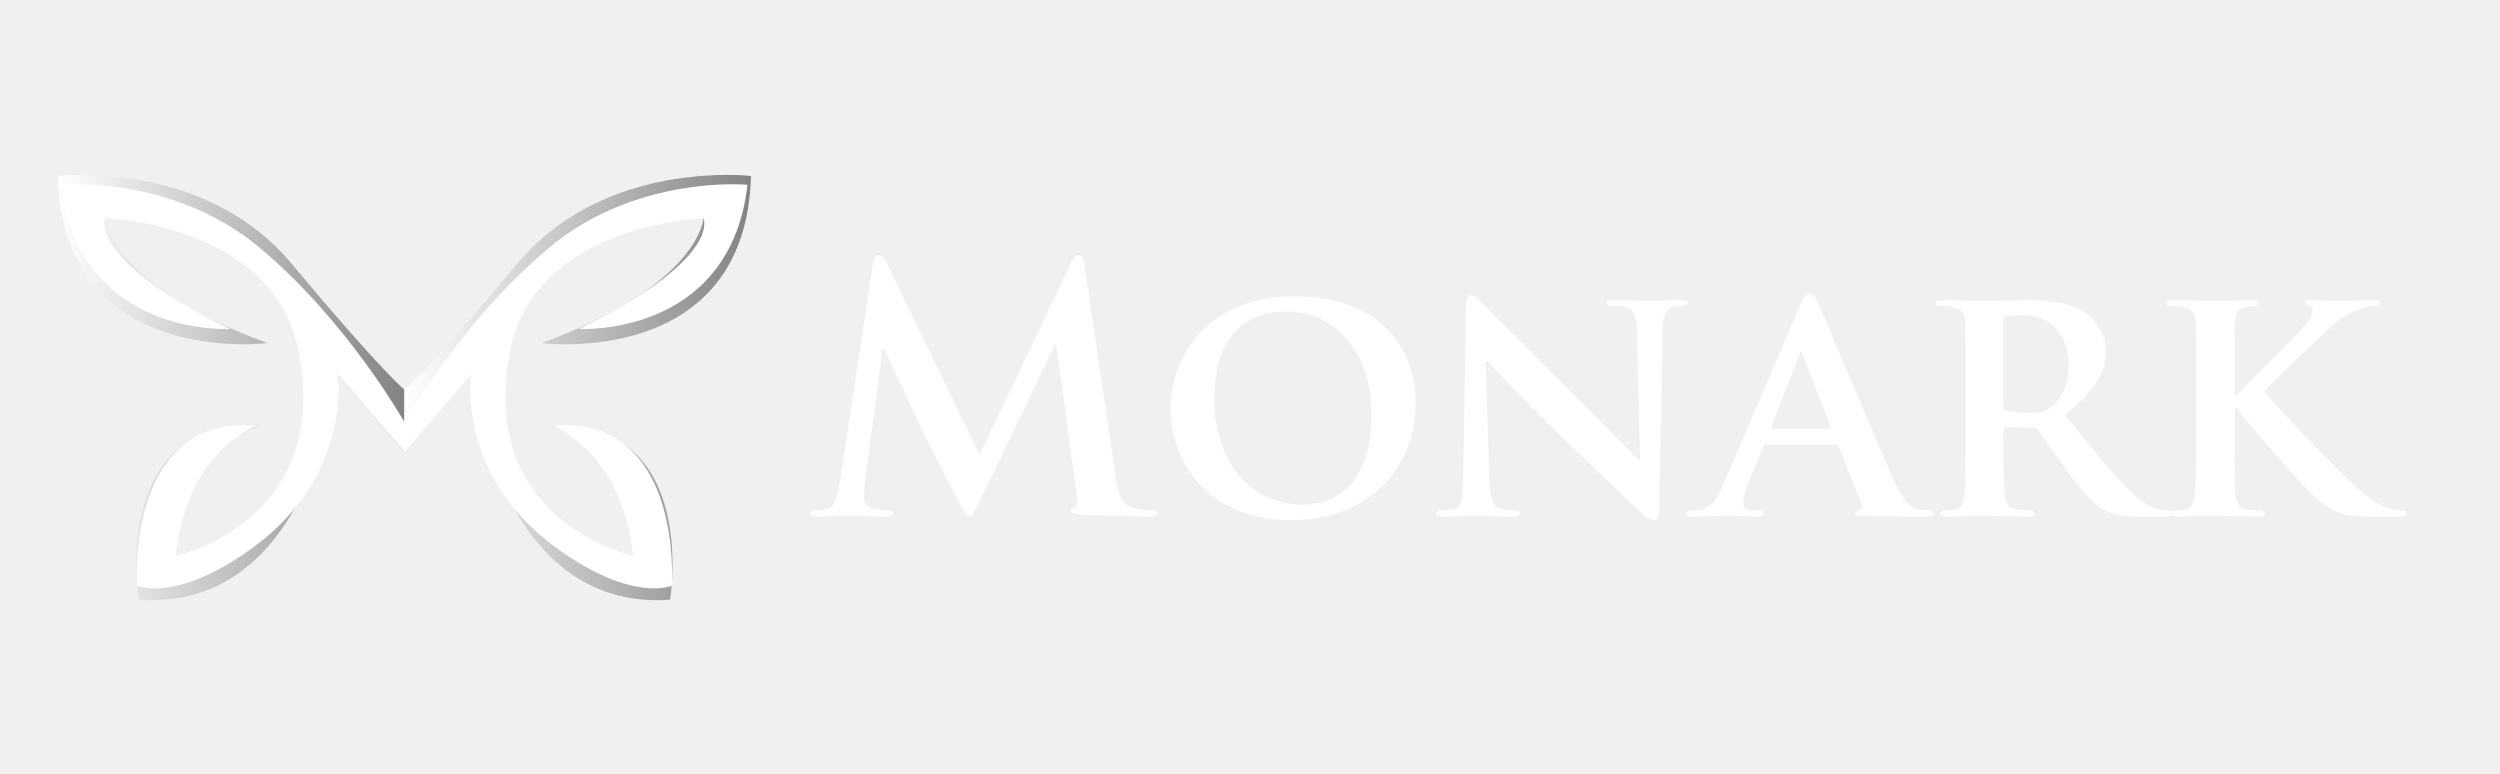
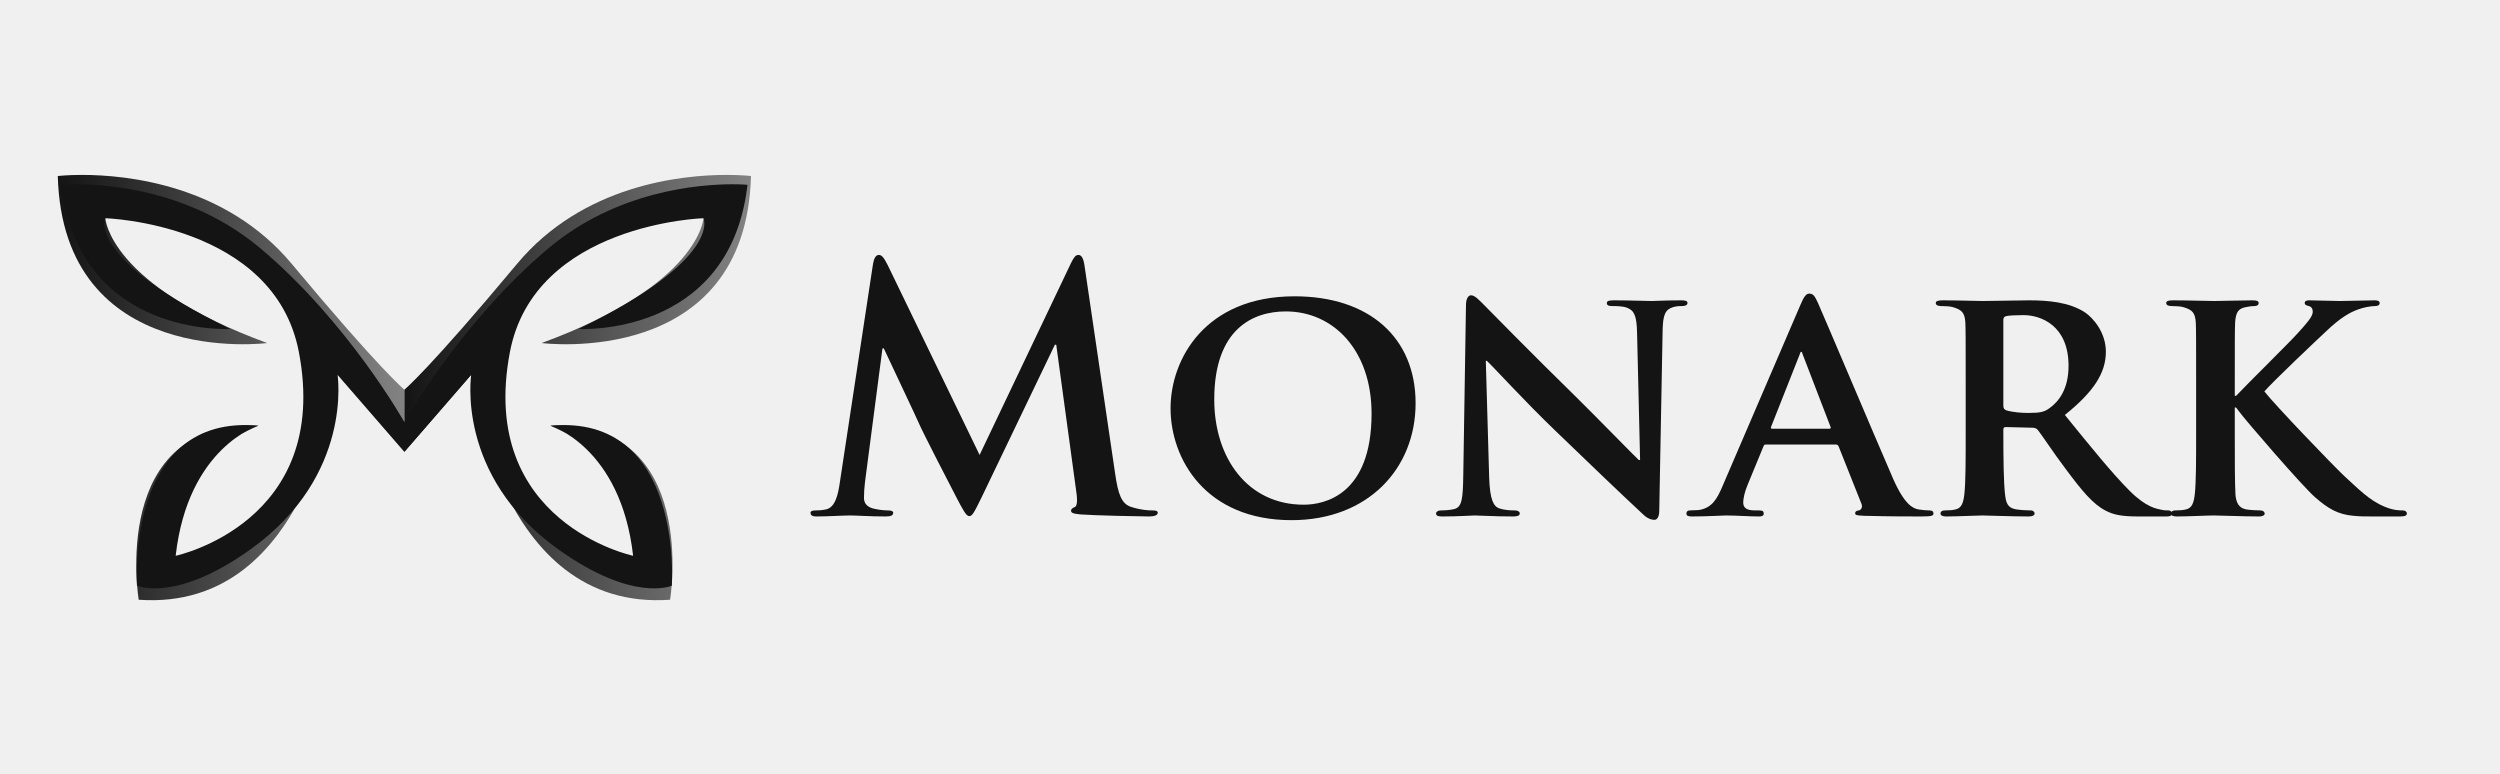
<svg xmlns="http://www.w3.org/2000/svg" width="714" height="221" viewBox="0 0 714 221" fill="none">
-   <path d="M16.503 50.267C18.01 105.505 76.3 97.972 76.3 97.972C31.075 81.401 30.071 62.319 30.071 62.319L42.633 58.302L77.305 78.388L88.359 102.994L86.35 133.625L73.835 148.69L56.702 159.235L48.663 162.248L47.155 156.222L53.185 131.114L73.787 121.573C31.075 120.067 39.618 171.287 39.618 171.287C89.364 174.802 96.399 107.011 96.399 107.011L115.494 129.032V111.3C115.494 111.3 108.459 105.505 83.335 75.375C64.491 52.778 36.32 49.954 23.413 49.954C19.11 49.954 16.503 50.267 16.503 50.267Z" fill="url(#paint0_linear_5_3009)" />
-   <path d="M147.654 75.375C122.53 105.505 115.495 111.3 115.495 111.3V129.032L134.59 107.011C134.59 107.011 141.625 174.802 191.371 171.287C191.371 171.287 199.914 120.067 157.202 121.573L177.804 131.114L183.834 156.222L182.326 162.248L174.286 159.235L157.154 148.69L144.639 133.625L142.63 102.994L153.684 78.388L188.356 58.302L200.919 62.319C200.919 62.319 199.914 81.401 154.689 97.972C154.689 97.972 212.979 105.505 214.486 50.267C214.486 50.267 211.879 49.954 207.576 49.954C194.669 49.954 166.498 52.778 147.654 75.375Z" fill="url(#paint1_linear_5_3009)" />
-   <path d="M156.699 70.856C131.575 91.946 115.495 120.569 115.495 120.569C115.495 120.569 99.415 91.946 74.29 70.856C49.166 49.765 17.509 52.778 17.509 52.778C17.547 53.115 17.589 53.45 17.632 53.781C23.198 96.427 65.748 93.955 65.748 93.955C24.544 73.868 30.071 62.319 30.071 62.319C30.071 62.319 78.31 63.825 85.345 100.482C94.714 149.304 50.171 158.732 50.171 158.732C53.688 127.599 73.788 121.573 73.788 121.573C35.598 118.058 39.116 167.269 39.116 167.269C39.116 167.269 50.171 172.291 71.778 156.724C100.958 135.701 96.4 107.01 96.4 107.01L115.495 129.032L134.589 107.01C134.589 107.01 130.031 135.701 159.211 156.724C180.819 172.291 191.874 167.269 191.874 167.269C191.874 167.269 195.391 118.058 157.202 121.573C157.202 121.573 177.301 127.599 180.819 158.732C180.819 158.732 136.275 149.304 145.644 100.482C152.679 63.825 200.919 62.319 200.919 62.319C200.919 62.319 206.446 73.868 165.241 93.955C165.241 93.955 207.791 96.427 213.358 53.781C213.401 53.45 213.442 53.115 213.481 52.778C213.481 52.778 211.916 52.629 209.21 52.629C199.735 52.629 176.242 54.45 156.699 70.856Z" fill="white" />
-   <path d="M239.838 137.902L249.342 75.311C249.63 73.678 250.206 72.814 250.974 72.814C251.742 72.814 252.318 73.294 253.566 75.79L279.774 129.934L305.886 75.118C306.654 73.582 307.134 72.814 307.998 72.814C308.862 72.814 309.438 73.775 309.726 75.79L318.462 135.118C319.326 141.166 320.286 143.95 323.166 144.814C325.95 145.678 327.87 145.774 329.118 145.774C329.982 145.774 330.654 145.87 330.654 146.446C330.654 147.214 329.502 147.502 328.158 147.502C325.758 147.502 312.51 147.214 308.67 146.926C306.462 146.734 305.886 146.446 305.886 145.87C305.886 145.39 306.27 145.102 306.942 144.814C307.518 144.622 307.806 143.374 307.422 140.686L301.662 98.447H301.278L280.35 142.03C278.142 146.542 277.662 147.406 276.798 147.406C275.934 147.406 274.974 145.486 273.438 142.606C271.134 138.19 263.55 123.502 262.398 120.814C261.534 118.798 255.774 106.702 252.414 99.502H252.03L247.038 137.71C246.846 139.438 246.75 140.686 246.75 142.222C246.75 144.046 247.998 144.91 249.63 145.294C251.358 145.678 252.702 145.774 253.662 145.774C254.43 145.774 255.102 145.966 255.102 146.446C255.102 147.31 254.238 147.502 252.798 147.502C248.766 147.502 244.446 147.214 242.718 147.214C240.894 147.214 236.286 147.502 233.214 147.502C232.254 147.502 231.486 147.31 231.486 146.446C231.486 145.966 232.062 145.774 233.022 145.774C233.79 145.774 234.462 145.774 235.902 145.486C238.59 144.91 239.358 141.166 239.838 137.902Z" fill="white" />
-   <path d="M368.871 148.558C344.295 148.558 334.311 131.086 334.311 116.59C334.311 102.67 344.103 84.623 369.735 84.623C391.047 84.623 404.295 96.43 404.295 115.15C404.295 133.87 390.663 148.558 368.871 148.558ZM372.327 144.142C378.279 144.142 391.719 141.358 391.719 118.126C391.719 100.078 380.871 88.942 367.239 88.942C357.831 88.942 346.791 93.934 346.791 114.094C346.791 130.894 356.391 144.142 372.327 144.142Z" fill="white" />
-   <path d="M424.347 103.054L425.307 136.366C425.499 142.702 426.555 144.622 428.187 145.198C429.627 145.678 431.259 145.774 432.603 145.774C433.563 145.774 434.043 146.158 434.043 146.638C434.043 147.31 433.275 147.502 432.123 147.502C426.651 147.502 422.715 147.214 421.179 147.214C420.411 147.214 416.379 147.502 412.059 147.502C410.907 147.502 410.139 147.406 410.139 146.638C410.139 146.158 410.715 145.774 411.483 145.774C412.635 145.774 414.171 145.678 415.323 145.39C417.531 144.814 417.819 142.606 417.915 135.502L418.683 87.118C418.683 85.487 419.259 84.335 420.123 84.335C421.179 84.335 422.331 85.582 423.771 87.022C424.827 88.079 437.499 101.038 449.787 113.038C455.547 118.702 466.779 130.222 468.027 131.374H468.411L467.547 95.087C467.451 90.094 466.683 88.654 464.667 87.886C463.419 87.406 461.403 87.406 460.251 87.406C459.195 87.406 458.907 87.022 458.907 86.543C458.907 85.871 459.771 85.775 461.019 85.775C465.435 85.775 469.947 85.966 471.771 85.966C472.731 85.966 475.899 85.775 480.027 85.775C481.179 85.775 481.947 85.871 481.947 86.543C481.947 87.022 481.467 87.406 480.507 87.406C479.643 87.406 478.971 87.406 477.915 87.695C475.611 88.367 474.939 89.806 474.843 94.415L473.883 145.87C473.883 147.694 473.211 148.462 472.539 148.462C471.099 148.462 469.947 147.598 469.083 146.734C463.803 141.838 453.243 131.758 444.411 123.214C435.195 114.382 426.267 104.494 424.635 103.054H424.347Z" fill="white" />
-   <path d="M524.265 126.958H504.393C503.913 126.958 503.817 127.054 503.625 127.534L499.113 138.478C498.249 140.494 497.865 142.51 497.865 143.47C497.865 144.91 498.633 145.774 501.225 145.774H502.473C503.529 145.774 503.721 146.158 503.721 146.638C503.721 147.31 503.241 147.502 502.377 147.502C499.593 147.502 495.657 147.214 492.969 147.214C492.105 147.214 487.593 147.502 483.177 147.502C482.121 147.502 481.641 147.31 481.641 146.638C481.641 146.158 481.929 145.774 482.601 145.774C483.369 145.774 484.329 145.678 485.097 145.678C488.937 145.102 490.377 142.606 492.105 138.478L514.185 87.118C515.145 84.814 515.817 83.855 516.681 83.855C517.929 83.855 518.313 84.623 519.177 86.447C521.193 90.959 535.305 124.366 540.681 136.75C543.945 144.142 546.345 145.198 547.881 145.486C549.129 145.678 550.089 145.774 551.049 145.774C551.817 145.774 552.201 146.062 552.201 146.638C552.201 147.31 551.721 147.502 548.553 147.502C545.577 147.502 539.433 147.502 532.329 147.31C530.793 147.214 529.833 147.214 529.833 146.638C529.833 146.158 530.025 145.87 530.889 145.774C531.465 145.678 532.041 144.91 531.657 143.95L525.129 127.534C524.937 127.054 524.649 126.958 524.265 126.958ZM506.121 122.446H522.441C522.825 122.446 522.921 122.254 522.825 121.966L514.857 101.23C514.761 100.942 514.665 100.462 514.473 100.462C514.185 100.462 514.089 100.942 513.993 101.23L505.833 121.87C505.641 122.254 505.833 122.446 506.121 122.446Z" fill="white" />
-   <path d="M561.402 123.79V109.39C561.402 97.007 561.402 94.703 561.306 92.111C561.114 89.326 560.346 88.463 557.658 87.695C556.986 87.502 555.546 87.406 554.298 87.406C553.434 87.406 552.858 87.118 552.858 86.543C552.858 85.966 553.53 85.775 554.778 85.775C559.194 85.775 564.57 85.966 566.298 85.966C569.178 85.966 576.858 85.775 579.45 85.775C584.826 85.775 590.97 86.254 595.482 89.231C597.882 90.862 601.434 94.99 601.434 100.462C601.434 106.51 597.978 111.886 589.722 118.51C597.21 127.726 603.162 135.118 608.25 140.206C612.954 144.91 615.93 145.294 617.274 145.582C618.138 145.774 618.618 145.774 619.29 145.774C619.962 145.774 620.346 146.254 620.346 146.638C620.346 147.31 619.77 147.502 618.714 147.502H610.65C605.946 147.502 603.642 147.022 601.434 145.87C597.786 144.046 594.618 140.206 589.914 133.87C586.554 129.454 583.002 123.982 581.946 122.734C581.466 122.254 580.986 122.158 580.41 122.158L572.826 121.966C572.442 121.966 572.154 122.158 572.154 122.638V123.79C572.154 131.374 572.25 137.71 572.634 141.166C572.922 143.566 573.306 145.102 575.898 145.486C577.146 145.678 578.97 145.774 580.026 145.774C580.698 145.774 581.082 146.254 581.082 146.638C581.082 147.214 580.41 147.502 579.354 147.502C574.458 147.502 567.45 147.214 566.202 147.214C564.57 147.214 559.194 147.502 555.834 147.502C554.778 147.502 554.202 147.214 554.202 146.638C554.202 146.254 554.49 145.774 555.546 145.774C556.794 145.774 557.754 145.678 558.522 145.486C560.25 145.102 560.73 143.566 561.018 141.166C561.402 137.71 561.402 131.278 561.402 123.79ZM572.154 91.439V115.726C572.154 116.59 572.346 116.878 572.922 117.166C574.746 117.742 577.242 117.934 579.354 117.934C582.714 117.934 583.866 117.646 585.306 116.59C587.898 114.766 590.778 111.214 590.778 104.494C590.778 92.975 582.906 89.999 577.914 89.999C575.802 89.999 573.786 90.094 572.922 90.287C572.346 90.478 572.154 90.766 572.154 91.439Z" fill="white" />
-   <path d="M638.254 109.39V113.038H638.638C641.518 109.966 653.806 97.871 656.302 95.087C658.702 92.398 660.526 90.478 660.526 89.038C660.526 88.174 660.142 87.599 659.374 87.406C658.606 87.215 658.222 87.022 658.222 86.543C658.222 85.966 658.702 85.775 659.566 85.775C661.39 85.775 665.998 85.966 668.302 85.966C670.894 85.966 675.598 85.775 678.19 85.775C679.054 85.775 679.63 85.966 679.63 86.543C679.63 87.118 679.15 87.406 678.382 87.406C677.134 87.406 675.022 87.79 673.486 88.367C670.798 89.326 668.11 91.055 664.558 94.415C661.87 96.91 649.294 108.814 646.702 111.79C649.678 115.63 666.286 132.91 669.55 135.982C673.294 139.342 676.558 142.894 681.07 144.718C683.566 145.774 685.294 145.774 686.254 145.774C686.926 145.774 687.406 146.158 687.406 146.638C687.406 147.214 686.926 147.502 685.39 147.502H677.998C675.502 147.502 673.966 147.502 672.142 147.31C667.63 146.926 664.846 145.198 661.198 142.03C657.55 138.862 641.326 120.046 639.502 117.55L638.638 116.398H638.254V123.79C638.254 131.278 638.254 137.71 638.446 141.262C638.638 143.566 639.406 145.102 641.518 145.486C642.67 145.678 644.59 145.774 645.646 145.774C646.318 145.774 646.798 146.254 646.798 146.638C646.798 147.214 646.126 147.502 645.166 147.502C640.462 147.502 634.414 147.214 632.302 147.214C630.382 147.214 625.006 147.502 621.646 147.502C620.59 147.502 620.014 147.214 620.014 146.638C620.014 146.254 620.302 145.774 621.358 145.774C622.606 145.774 623.566 145.678 624.334 145.486C626.062 145.102 626.542 143.566 626.83 141.166C627.214 137.71 627.214 131.278 627.214 123.79V109.39C627.214 97.007 627.214 94.703 627.118 92.111C626.926 89.326 626.158 88.463 623.47 87.695C622.798 87.502 621.358 87.406 620.11 87.406C619.246 87.406 618.67 87.118 618.67 86.543C618.67 85.966 619.342 85.775 620.59 85.775C625.006 85.775 630.382 85.966 632.398 85.966C634.414 85.966 640.462 85.775 643.246 85.775C644.494 85.775 645.07 85.966 645.07 86.543C645.07 87.118 644.59 87.406 643.918 87.406C643.054 87.406 642.574 87.502 641.518 87.695C639.214 88.079 638.542 89.231 638.35 92.111C638.254 94.703 638.254 97.007 638.254 109.39Z" fill="white" />
+   <path d="M16.503 50.267C18.01 105.505 76.3 97.972 76.3 97.972C31.075 81.401 30.071 62.319 30.071 62.319L42.633 58.302L77.305 78.388L88.359 102.994L86.35 133.625L73.835 148.69L56.702 159.235L48.663 162.248L47.155 156.222L53.185 131.114L73.787 121.573C31.075 120.067 39.618 171.287 39.618 171.287C89.364 174.802 96.399 107.011 96.399 107.011L115.494 129.032V111.3C115.494 111.3 108.459 105.505 83.335 75.375C64.491 52.778 36.32 49.954 23.413 49.954C19.11 49.954 16.503 50.267 16.503 50.267Z" fill="url(#paint0_linear_5_2720)" />
+   <path d="M147.654 75.375C122.53 105.505 115.495 111.3 115.495 111.3V129.033L134.59 107.011C134.59 107.011 141.625 174.802 191.371 171.287C191.371 171.287 199.914 120.067 157.202 121.574L177.804 131.115L183.834 156.222L182.326 162.248L174.286 159.235L157.154 148.69L144.639 133.625L142.63 102.994L153.684 78.388L188.356 58.302L200.919 62.319C200.919 62.319 199.914 81.401 154.689 97.972C154.689 97.972 212.979 105.505 214.486 50.268C214.486 50.268 211.879 49.954 207.576 49.954C194.669 49.954 166.498 52.778 147.654 75.375Z" fill="url(#paint1_linear_5_2720)" />
+   <path d="M156.699 70.856C131.575 91.947 115.495 120.569 115.495 120.569C115.495 120.569 99.415 91.947 74.29 70.856C49.166 49.765 17.509 52.778 17.509 52.778C17.547 53.116 17.589 53.45 17.632 53.782C23.198 96.427 65.748 93.955 65.748 93.955C24.544 73.869 30.071 62.319 30.071 62.319C30.071 62.319 78.31 63.826 85.345 100.483C94.714 149.304 50.171 158.733 50.171 158.733C53.688 127.599 73.788 121.573 73.788 121.573C35.598 118.059 39.116 167.27 39.116 167.27C39.116 167.27 50.171 172.291 71.778 156.724C100.958 135.702 96.4 107.011 96.4 107.011L115.495 129.032L134.589 107.011C134.589 107.011 130.031 135.702 159.211 156.724C180.819 172.291 191.874 167.27 191.874 167.27C191.874 167.27 195.391 118.059 157.202 121.573C157.202 121.573 177.301 127.599 180.819 158.733C180.819 158.733 136.275 149.304 145.644 100.483C152.679 63.826 200.919 62.319 200.919 62.319C200.919 62.319 206.446 73.869 165.241 93.955C165.241 93.955 207.791 96.427 213.358 53.782C213.401 53.45 213.442 53.116 213.481 52.778C213.481 52.778 211.916 52.629 209.21 52.629C199.735 52.629 176.242 54.451 156.699 70.856Z" fill="#141414" />
+   <path d="M239.838 137.902L249.342 75.311C249.63 73.678 250.206 72.814 250.974 72.814C251.742 72.814 252.318 73.294 253.566 75.79L279.774 129.934L305.886 75.118C306.654 73.582 307.134 72.814 307.998 72.814C308.862 72.814 309.438 73.775 309.726 75.79L318.462 135.118C319.326 141.166 320.286 143.95 323.166 144.814C325.95 145.678 327.87 145.774 329.118 145.774C329.982 145.774 330.654 145.87 330.654 146.446C330.654 147.214 329.502 147.502 328.158 147.502C325.758 147.502 312.51 147.214 308.67 146.926C306.462 146.734 305.886 146.446 305.886 145.87C305.886 145.39 306.27 145.102 306.942 144.814C307.518 144.622 307.806 143.374 307.422 140.686L301.662 98.447H301.278L280.35 142.03C278.142 146.542 277.662 147.406 276.798 147.406C275.934 147.406 274.974 145.486 273.438 142.606C271.134 138.19 263.55 123.502 262.398 120.814C261.534 118.798 255.774 106.702 252.414 99.502H252.03L247.038 137.71C246.846 139.438 246.75 140.686 246.75 142.222C246.75 144.046 247.998 144.91 249.63 145.294C251.358 145.678 252.702 145.774 253.662 145.774C254.43 145.774 255.102 145.966 255.102 146.446C255.102 147.31 254.238 147.502 252.798 147.502C248.766 147.502 244.446 147.214 242.718 147.214C240.894 147.214 236.286 147.502 233.214 147.502C232.254 147.502 231.486 147.31 231.486 146.446C231.486 145.966 232.062 145.774 233.022 145.774C233.79 145.774 234.462 145.774 235.902 145.486C238.59 144.91 239.358 141.166 239.838 137.902Z" fill="#141414" />
+   <path d="M368.871 148.558C344.295 148.558 334.311 131.086 334.311 116.59C334.311 102.67 344.103 84.623 369.735 84.623C391.047 84.623 404.295 96.43 404.295 115.15C404.295 133.87 390.663 148.558 368.871 148.558ZM372.327 144.142C378.279 144.142 391.719 141.358 391.719 118.126C391.719 100.078 380.871 88.942 367.239 88.942C357.831 88.942 346.791 93.934 346.791 114.094C346.791 130.894 356.391 144.142 372.327 144.142Z" fill="#141414" />
+   <path d="M424.347 103.054L425.307 136.366C425.499 142.702 426.555 144.622 428.187 145.198C429.627 145.678 431.259 145.774 432.603 145.774C433.563 145.774 434.043 146.158 434.043 146.638C434.043 147.31 433.275 147.502 432.123 147.502C426.651 147.502 422.715 147.214 421.179 147.214C420.411 147.214 416.379 147.502 412.059 147.502C410.907 147.502 410.139 147.406 410.139 146.638C410.139 146.158 410.715 145.774 411.483 145.774C412.635 145.774 414.171 145.678 415.323 145.39C417.531 144.814 417.819 142.606 417.915 135.502L418.683 87.118C418.683 85.487 419.259 84.335 420.123 84.335C421.179 84.335 422.331 85.582 423.771 87.022C424.827 88.079 437.499 101.038 449.787 113.038C455.547 118.702 466.779 130.222 468.027 131.374H468.411L467.547 95.087C467.451 90.094 466.683 88.654 464.667 87.886C463.419 87.406 461.403 87.406 460.251 87.406C459.195 87.406 458.907 87.022 458.907 86.543C458.907 85.871 459.771 85.775 461.019 85.775C465.435 85.775 469.947 85.966 471.771 85.966C472.731 85.966 475.899 85.775 480.027 85.775C481.179 85.775 481.947 85.871 481.947 86.543C481.947 87.022 481.467 87.406 480.507 87.406C479.643 87.406 478.971 87.406 477.915 87.695C475.611 88.367 474.939 89.806 474.843 94.415L473.883 145.87C473.883 147.694 473.211 148.462 472.539 148.462C471.099 148.462 469.947 147.598 469.083 146.734C463.803 141.838 453.243 131.758 444.411 123.214C435.195 114.382 426.267 104.494 424.635 103.054H424.347Z" fill="#141414" />
+   <path d="M524.265 126.958H504.393C503.913 126.958 503.817 127.054 503.625 127.534L499.113 138.478C498.249 140.494 497.865 142.51 497.865 143.47C497.865 144.91 498.633 145.774 501.225 145.774H502.473C503.529 145.774 503.721 146.158 503.721 146.638C503.721 147.31 503.241 147.502 502.377 147.502C499.593 147.502 495.657 147.214 492.969 147.214C492.105 147.214 487.593 147.502 483.177 147.502C482.121 147.502 481.641 147.31 481.641 146.638C481.641 146.158 481.929 145.774 482.601 145.774C483.369 145.774 484.329 145.678 485.097 145.678C488.937 145.102 490.377 142.606 492.105 138.478L514.185 87.118C515.145 84.814 515.817 83.855 516.681 83.855C517.929 83.855 518.313 84.623 519.177 86.447C521.193 90.959 535.305 124.366 540.681 136.75C543.945 144.142 546.345 145.198 547.881 145.486C549.129 145.678 550.089 145.774 551.049 145.774C551.817 145.774 552.201 146.062 552.201 146.638C552.201 147.31 551.721 147.502 548.553 147.502C545.577 147.502 539.433 147.502 532.329 147.31C530.793 147.214 529.833 147.214 529.833 146.638C529.833 146.158 530.025 145.87 530.889 145.774C531.465 145.678 532.041 144.91 531.657 143.95L525.129 127.534C524.937 127.054 524.649 126.958 524.265 126.958ZM506.121 122.446H522.441C522.825 122.446 522.921 122.254 522.825 121.966L514.857 101.23C514.761 100.942 514.665 100.462 514.473 100.462C514.185 100.462 514.089 100.942 513.993 101.23L505.833 121.87C505.641 122.254 505.833 122.446 506.121 122.446Z" fill="#141414" />
+   <path d="M561.402 123.79V109.39C561.402 97.007 561.402 94.703 561.306 92.111C561.114 89.326 560.346 88.463 557.658 87.695C556.986 87.502 555.546 87.406 554.298 87.406C553.434 87.406 552.858 87.118 552.858 86.543C552.858 85.966 553.53 85.775 554.778 85.775C559.194 85.775 564.57 85.966 566.298 85.966C569.178 85.966 576.858 85.775 579.45 85.775C584.826 85.775 590.97 86.254 595.482 89.231C597.882 90.862 601.434 94.99 601.434 100.462C601.434 106.51 597.978 111.886 589.722 118.51C597.21 127.726 603.162 135.118 608.25 140.206C612.954 144.91 615.93 145.294 617.274 145.582C618.138 145.774 618.618 145.774 619.29 145.774C619.962 145.774 620.346 146.254 620.346 146.638C620.346 147.31 619.77 147.502 618.714 147.502H610.65C605.946 147.502 603.642 147.022 601.434 145.87C597.786 144.046 594.618 140.206 589.914 133.87C586.554 129.454 583.002 123.982 581.946 122.734C581.466 122.254 580.986 122.158 580.41 122.158L572.826 121.966C572.442 121.966 572.154 122.158 572.154 122.638V123.79C572.154 131.374 572.25 137.71 572.634 141.166C572.922 143.566 573.306 145.102 575.898 145.486C577.146 145.678 578.97 145.774 580.026 145.774C580.698 145.774 581.082 146.254 581.082 146.638C581.082 147.214 580.41 147.502 579.354 147.502C574.458 147.502 567.45 147.214 566.202 147.214C564.57 147.214 559.194 147.502 555.834 147.502C554.778 147.502 554.202 147.214 554.202 146.638C554.202 146.254 554.49 145.774 555.546 145.774C556.794 145.774 557.754 145.678 558.522 145.486C560.25 145.102 560.73 143.566 561.018 141.166C561.402 137.71 561.402 131.278 561.402 123.79ZM572.154 91.439V115.726C572.154 116.59 572.346 116.878 572.922 117.166C574.746 117.742 577.242 117.934 579.354 117.934C582.714 117.934 583.866 117.646 585.306 116.59C587.898 114.766 590.778 111.214 590.778 104.494C590.778 92.975 582.906 89.999 577.914 89.999C575.802 89.999 573.786 90.094 572.922 90.287C572.346 90.478 572.154 90.766 572.154 91.439Z" fill="#141414" />
+   <path d="M638.254 109.39V113.038H638.638C641.518 109.966 653.806 97.871 656.302 95.087C658.702 92.398 660.526 90.478 660.526 89.038C660.526 88.174 660.142 87.599 659.374 87.406C658.606 87.215 658.222 87.022 658.222 86.543C658.222 85.966 658.702 85.775 659.566 85.775C661.39 85.775 665.998 85.966 668.302 85.966C670.894 85.966 675.598 85.775 678.19 85.775C679.054 85.775 679.63 85.966 679.63 86.543C679.63 87.118 679.15 87.406 678.382 87.406C677.134 87.406 675.022 87.79 673.486 88.367C670.798 89.326 668.11 91.055 664.558 94.415C661.87 96.91 649.294 108.814 646.702 111.79C649.678 115.63 666.286 132.91 669.55 135.982C673.294 139.342 676.558 142.894 681.07 144.718C683.566 145.774 685.294 145.774 686.254 145.774C686.926 145.774 687.406 146.158 687.406 146.638C687.406 147.214 686.926 147.502 685.39 147.502H677.998C675.502 147.502 673.966 147.502 672.142 147.31C667.63 146.926 664.846 145.198 661.198 142.03C657.55 138.862 641.326 120.046 639.502 117.55L638.638 116.398H638.254V123.79C638.254 131.278 638.254 137.71 638.446 141.262C638.638 143.566 639.406 145.102 641.518 145.486C642.67 145.678 644.59 145.774 645.646 145.774C646.318 145.774 646.798 146.254 646.798 146.638C646.798 147.214 646.126 147.502 645.166 147.502C640.462 147.502 634.414 147.214 632.302 147.214C630.382 147.214 625.006 147.502 621.646 147.502C620.59 147.502 620.014 147.214 620.014 146.638C620.014 146.254 620.302 145.774 621.358 145.774C622.606 145.774 623.566 145.678 624.334 145.486C626.062 145.102 626.542 143.566 626.83 141.166C627.214 137.71 627.214 131.278 627.214 123.79V109.39C627.214 97.007 627.214 94.703 627.118 92.111C626.926 89.326 626.158 88.463 623.47 87.695C622.798 87.502 621.358 87.406 620.11 87.406C619.246 87.406 618.67 87.118 618.67 86.543C618.67 85.966 619.342 85.775 620.59 85.775C625.006 85.775 630.382 85.966 632.398 85.966C634.414 85.966 640.462 85.775 643.246 85.775C644.494 85.775 645.07 85.966 645.07 86.543C645.07 87.118 644.59 87.406 643.918 87.406C643.054 87.406 642.574 87.502 641.518 87.695C639.214 88.079 638.542 89.231 638.35 92.111C638.254 94.703 638.254 97.007 638.254 109.39Z" fill="#141414" />
  <defs>
-     <linearGradient id="paint0_linear_5_3009" x1="16.503" y1="110.686" x2="115.494" y2="110.686" gradientUnits="userSpaceOnUse">
-       <stop stop-color="white" />
+     <linearGradient id="paint0_linear_5_2720" x1="16.503" y1="110.686" x2="115.494" y2="110.686" gradientUnits="userSpaceOnUse">
+       <stop stop-color="#141414" />
      <stop offset="1" stop-color="#838383" />
    </linearGradient>
-     <linearGradient id="paint1_linear_5_3009" x1="115.495" y1="110.686" x2="214.486" y2="110.686" gradientUnits="userSpaceOnUse">
-       <stop stop-color="white" />
+     <linearGradient id="paint1_linear_5_2720" x1="115.495" y1="110.687" x2="214.486" y2="110.687" gradientUnits="userSpaceOnUse">
+       <stop stop-color="#141414" />
      <stop offset="1" stop-color="#838383" />
    </linearGradient>
  </defs>
</svg>
